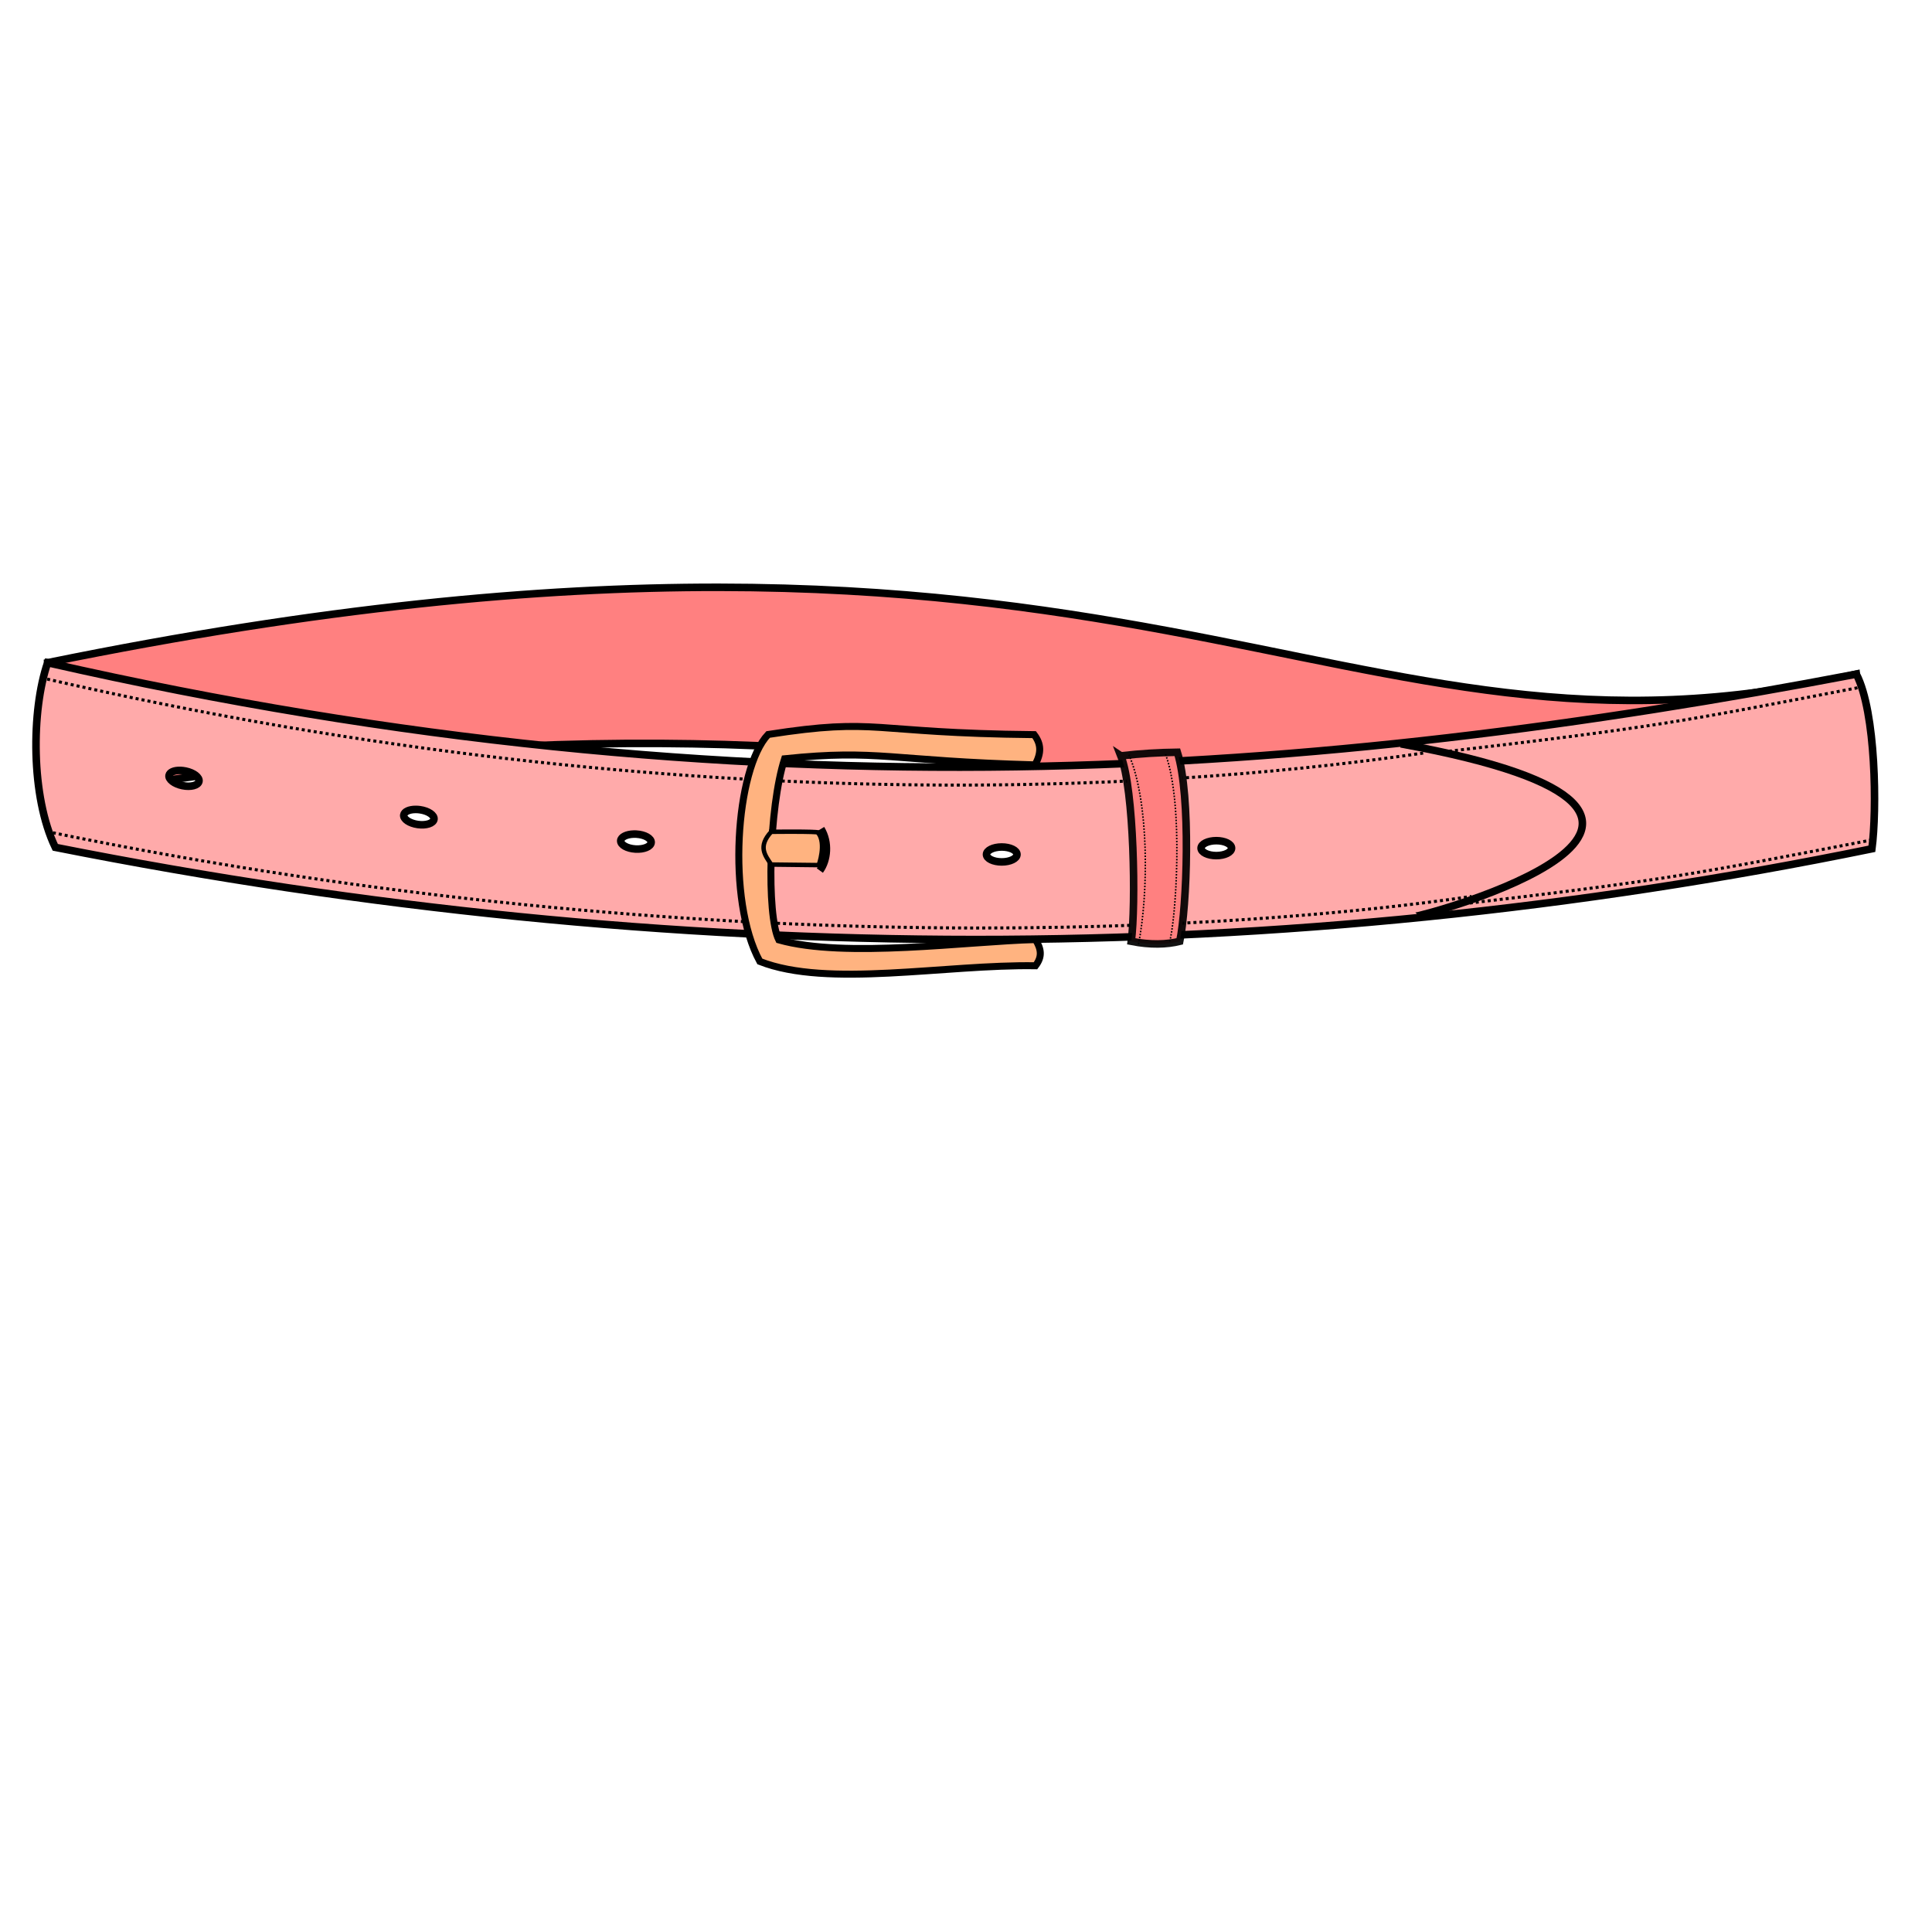
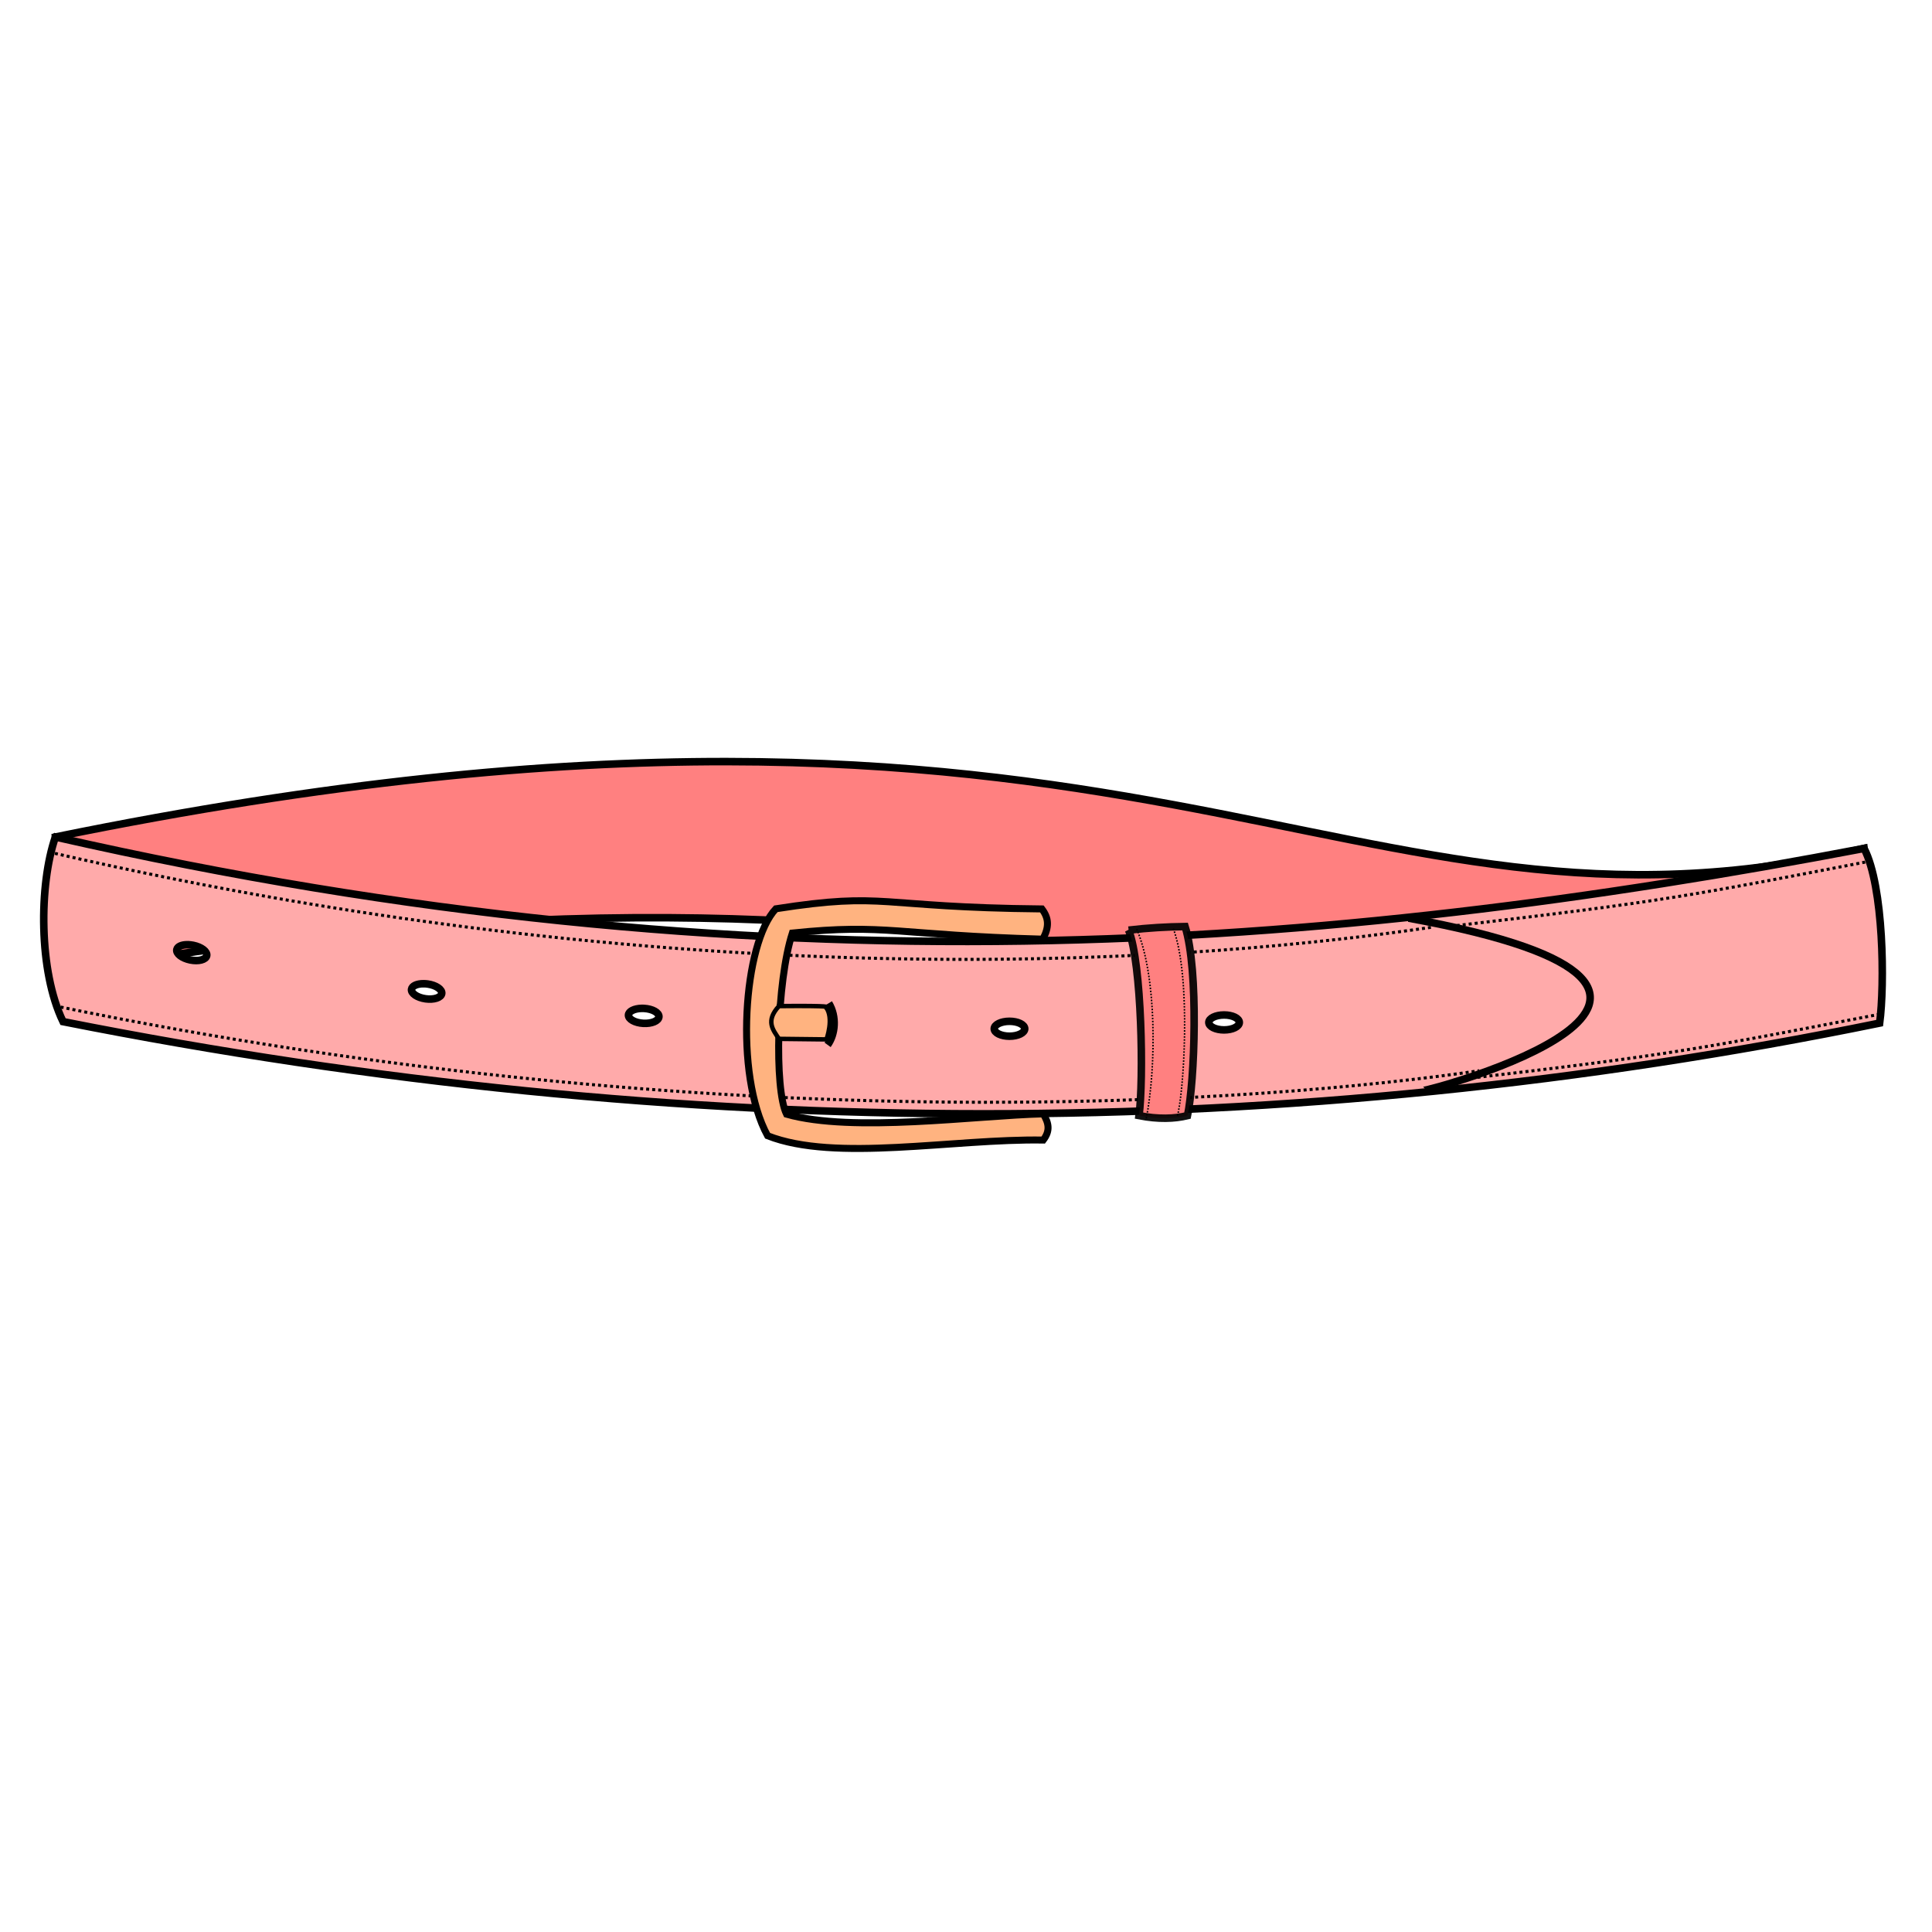
<svg xmlns="http://www.w3.org/2000/svg" viewBox="0 0 256 256" id="svg4206" version="1.1">
  <style id="style3">
    svg { cursor: default; }
  </style>
  <defs id="defs4208">
    </defs>
  <g id="layer2" style="display:inline">
-     <path style="display:inline;opacity:1;fill:#ff8080;stroke:#000000;stroke-width:1px;stroke-linecap:butt;stroke-linejoin:miter;stroke-opacity:1" d="M 6.313,87.81 C 151.553,58.158 176.316,105.561 245.972,89.325 l 1.768,16.162 C 170.12,125 144.4,82.306 7.324,105.74 Z" id="path223-4" />
+     <path style="display:inline;opacity:1;fill:#ff8080;stroke:#000000;stroke-width:1px;stroke-linecap:butt;stroke-linejoin:miter;stroke-opacity:1" d="M 7.34,110.905 C 152.579,81.253 177.342,128.656 246.999,112.42 l 1.768,16.162 C 171.147,148.095 145.426,105.401 8.35,128.835 Z" id="path223-4" />
  </g>
  <g id="layer3" style="display:none;opacity:1" />
  <g id="layer1" style="display:inline">
-     <path style="opacity:1;fill:#ffaaaa;stroke:#000000;stroke-width:1px;stroke-linecap:butt;stroke-linejoin:miter;stroke-opacity:1" d="m 6.312,87.811 c -2.181,6.338 -2.23,17.747 1.012,24.465 82.188,16.314 162.565,16.203 240.713,0.193 0.676,-5.076 0.555,-18.088 -2.064,-23.145 C 175.224,102.795 99.771,109.073 6.312,87.811 Z m 17.537,14.273 a 2.021,0.99 11.547 0 1 0.73,0.08 2.021,0.99 11.547 0 1 1.783,1.375 2.021,0.99 11.547 0 1 -2.178,0.564 2.021,0.99 11.547 0 1 -1.783,-1.375 2.021,0.99 11.547 0 1 1.447,-0.645 z m 31.25,5.168 a 2.021,0.99 8.01 0 1 0.002,0 2.021,0.99 8.01 0 1 0.539,0.039 2.021,0.99 8.01 0 1 1.865,1.262 2.021,0.99 8.01 0 1 -2.141,0.699 2.021,0.99 8.01 0 1 -1.863,-1.262 2.021,0.99 8.01 0 1 1.598,-0.738 z m 28.877,3.268 a 2.021,0.99 3.352 0 1 0.205,0 2.021,0.99 3.352 0 1 0.143,0.006 2.021,0.99 3.352 0 1 1.959,1.107 2.021,0.99 3.352 0 1 -2.076,0.869 2.021,0.99 3.352 0 1 -1.959,-1.105 2.021,0.99 3.352 0 1 1.729,-0.877 z m 77.193,0.873 a 2.021,0.99 0 0 1 2.021,0.99 2.021,0.99 0 0 1 -2.021,0.99 2.021,0.99 0 0 1 -2.021,-0.99 2.021,0.99 0 0 1 2.021,-0.99 z m -28.434,0.838 a 2.021,0.99 0 0 1 2.021,0.99 2.021,0.99 0 0 1 -2.021,0.988 2.021,0.99 0 0 1 -2.021,-0.988 2.021,0.99 0 0 1 2.021,-0.99 z" id="path223" />
-     <path style="opacity:1;fill:none;stroke:#000000;stroke-width:0.4;stroke-linecap:butt;stroke-linejoin:miter;stroke-miterlimit:4;stroke-dasharray:0.4, 0.4;stroke-dashoffset:0;stroke-opacity:1" d="M 5.467,89.803 C 93.435,110.136 160.315,103.932 188.597,99.782" id="path1009" />
-     <path style="display:inline;opacity:1;fill:none;stroke:#000000;stroke-width:0.4;stroke-linecap:butt;stroke-linejoin:miter;stroke-miterlimit:4;stroke-dasharray:0.4, 0.4;stroke-dashoffset:0;stroke-opacity:1" d="M 6.218,110.183 C 95.354,128.552 166.693,122.932 194.975,118.782" id="path1009-1" />
-     <path style="display:inline;opacity:1;fill:#ff8080;stroke:#000000;stroke-width:1px;stroke-linecap:butt;stroke-linejoin:miter;stroke-opacity:0.926" d="m 148.521,100.154 c 1.756,4.415 2.009,19.848 1.38,24.577 2.541,0.5 4.689,0.425 6.423,0 0.944,-4.392 1.513,-19.237 -0.318,-25.054 -2.384,0.032 -4.907,0.17 -7.484,0.478 z" id="path1069" />
-     <path style="display:inline;opacity:1;fill:none;stroke:#000000;stroke-width:0.4;stroke-linecap:butt;stroke-linejoin:miter;stroke-miterlimit:4;stroke-dasharray:0.4, 0.4;stroke-dashoffset:0;stroke-opacity:1" d="m 191.57,120.036 c 29.691,-3.455 32.756,-4.189 56.495,-8.745" id="path1009-4" />
-     <path style="display:inline;opacity:1;fill:none;stroke:#000000;stroke-width:0.4;stroke-linecap:butt;stroke-linejoin:miter;stroke-miterlimit:4;stroke-dasharray:0.4, 0.4;stroke-dashoffset:0;stroke-opacity:1" d="m 190.405,99.733 c 29.691,-3.455 32.756,-4.189 56.495,-8.745" id="path1009-4-4" />
+     <path style="opacity:1;fill:#ffaaaa;stroke:#000000;stroke-width:1px;stroke-linecap:butt;stroke-linejoin:miter;stroke-opacity:1" d="m 7.339,110.906 c -2.181,6.338 -2.23,17.747 1.012,24.465 82.188,16.314 162.565,16.203 240.713,0.193 0.676,-5.076 0.555,-18.088 -2.064,-23.145 -70.748,13.471 -146.202,19.749 -239.66,-1.514 z m 17.537,14.273 a 2.021,0.99 11.547 0 1 0.73,0.08 2.021,0.99 11.547 0 1 1.783,1.375 2.021,0.99 11.547 0 1 -2.178,0.564 2.021,0.99 11.547 0 1 -1.783,-1.375 2.021,0.99 11.547 0 1 1.447,-0.645 z m 31.25,5.168 a 2.021,0.99 8.01 0 1 0.002,0 2.021,0.99 8.01 0 1 0.539,0.039 2.021,0.99 8.01 0 1 1.865,1.262 2.021,0.99 8.01 0 1 -2.141,0.699 2.021,0.99 8.01 0 1 -1.863,-1.262 2.021,0.99 8.01 0 1 1.598,-0.738 z m 28.877,3.268 a 2.021,0.99 3.352 0 1 0.205,0 2.021,0.99 3.352 0 1 0.143,0.006 2.021,0.99 3.352 0 1 1.959,1.107 2.021,0.99 3.352 0 1 -2.076,0.869 2.021,0.99 3.352 0 1 -1.959,-1.105 2.021,0.99 3.352 0 1 1.729,-0.877 z m 77.193,0.873 a 2.021,0.99 0 0 1 2.021,0.99 2.021,0.99 0 0 1 -2.021,0.99 2.021,0.99 0 0 1 -2.021,-0.99 2.021,0.99 0 0 1 2.021,-0.99 z m -28.434,0.838 a 2.021,0.99 0 0 1 2.021,0.99 2.021,0.99 0 0 1 -2.021,0.988 2.021,0.99 0 0 1 -2.021,-0.988 2.021,0.99 0 0 1 2.021,-0.99 z" id="path223" />
+     <path style="opacity:1;fill:none;stroke:#000000;stroke-width:0.4;stroke-linecap:butt;stroke-linejoin:miter;stroke-miterlimit:4;stroke-dasharray:0.4, 0.4;stroke-dashoffset:0;stroke-opacity:1" d="m 6.494,112.898 c 87.967,20.332 154.848,14.129 183.13,9.979" id="path1009" />
+     <path style="display:inline;opacity:1;fill:none;stroke:#000000;stroke-width:0.4;stroke-linecap:butt;stroke-linejoin:miter;stroke-miterlimit:4;stroke-dasharray:0.4, 0.4;stroke-dashoffset:0;stroke-opacity:1" d="M 7.245,133.278 C 96.38,151.647 167.72,146.027 196.001,141.877" id="path1009-1" />
+     <path style="display:inline;opacity:1;fill:#ff8080;stroke:#000000;stroke-width:1px;stroke-linecap:butt;stroke-linejoin:miter;stroke-opacity:0.926" d="m 149.547,123.249 c 1.756,4.415 2.009,19.848 1.38,24.577 2.541,0.5 4.689,0.425 6.423,0 0.944,-4.392 1.513,-19.237 -0.318,-25.054 -2.384,0.032 -4.907,0.17 -7.484,0.478 z" id="path1069" />
+     <path style="display:inline;opacity:1;fill:none;stroke:#000000;stroke-width:0.4;stroke-linecap:butt;stroke-linejoin:miter;stroke-miterlimit:4;stroke-dasharray:0.4, 0.4;stroke-dashoffset:0;stroke-opacity:1" d="m 192.596,143.131 c 29.691,-3.455 32.756,-4.189 56.495,-8.745" id="path1009-4" />
+     <path style="display:inline;opacity:1;fill:none;stroke:#000000;stroke-width:0.4;stroke-linecap:butt;stroke-linejoin:miter;stroke-miterlimit:4;stroke-dasharray:0.4, 0.4;stroke-dashoffset:0;stroke-opacity:1" d="m 191.431,122.828 c 29.691,-3.455 32.756,-4.189 56.495,-8.745" id="path1009-4-4" />
  </g>
  <g id="layer4" style="display:inline">
-     <path style="opacity:1;fill:#ffb380;stroke:#000000;stroke-width:0.926px;stroke-linecap:butt;stroke-linejoin:miter;stroke-opacity:1" d="m 137.15,101.35 c -19.235,-0.522 -20.708,-2.109 -33.187,-0.811 -2.085,6.441 -2.418,20.705 -0.767,24.002 8.778,2.492 25.067,0.173 34.013,-0.043 0.783,1.282 0.911,2.28 10e-6,3.47 -11.928,-0.193 -27.558,2.97 -36.528,-0.573 -4.435,-8.115 -3.202,-25.523 1.096,-30.071 14.768,-2.301 13.311,-0.19 35.252,0.02 0.95,1.262 0.975,2.41 0.121,4.005 z" id="path1036" />
-     <path style="opacity:1;fill:#ffb380;stroke:#000000;stroke-width:0.59;stroke-linecap:butt;stroke-linejoin:miter;stroke-opacity:1" d="m 102.191,110.216 c 7.524,-0.072 6.222,0.145 6.222,0.145 1.112,1.43 0.072,4.269 0.072,4.269 l -6.294,-0.072 c -0.812,-1.215 -1.805,-2.378 0,-4.341 z" id="path1040" />
-     <path style="opacity:1;fill:none;stroke:#000000;stroke-width:1px;stroke-linecap:butt;stroke-linejoin:miter;stroke-opacity:1" d="m 108.786,109.832 c 1.09,1.799 0.857,4.134 -0.149,5.524" id="path1042" />
-     <path style="opacity:1;fill:none;stroke:#000000;stroke-width:1px;stroke-linecap:butt;stroke-linejoin:miter;stroke-opacity:1" d="m 185.624,98.562 c 52.961,9.681 1.927,23.102 2.017,22.825" id="path1071" />
-     <path style="display:inline;opacity:1;fill:none;stroke:#000000;stroke-width:0.2;stroke-linecap:butt;stroke-linejoin:miter;stroke-miterlimit:4;stroke-dasharray:0.2, 0.2;stroke-dashoffset:0;stroke-opacity:1" d="m 149.591,100.01 c 2.666,6.19 2.62,18.338 1.253,25.185" id="path1065" />
-     <path style="display:inline;opacity:1;fill:none;stroke:#000000;stroke-width:0.2;stroke-linecap:butt;stroke-linejoin:miter;stroke-miterlimit:4;stroke-dasharray:0.2, 0.2;stroke-dashoffset:0;stroke-opacity:1" d="m 154.446,99.95 c 2.446,6.682 1.359,22.21 0.494,24.991" id="path1065-0" />
+     <path style="opacity:1;fill:#ffb380;stroke:#000000;stroke-width:0.926px;stroke-linecap:butt;stroke-linejoin:miter;stroke-opacity:1" d="m 138.177,124.445 c -19.235,-0.522 -20.708,-2.109 -33.187,-0.811 -2.085,6.441 -2.418,20.705 -0.767,24.002 8.778,2.492 25.067,0.173 34.013,-0.043 0.783,1.282 0.911,2.28 1e-5,3.47 -11.928,-0.193 -27.558,2.97 -36.528,-0.573 -4.435,-8.115 -3.202,-25.523 1.096,-30.071 14.768,-2.301 13.311,-0.19 35.252,0.02 0.95,1.262 0.975,2.41 0.121,4.005 z" id="path1036" />
+     <path style="opacity:1;fill:#ffb380;stroke:#000000;stroke-width:0.59;stroke-linecap:butt;stroke-linejoin:miter;stroke-opacity:1" d="m 103.217,133.312 c 7.524,-0.072 6.222,0.145 6.222,0.145 1.112,1.43 0.072,4.269 0.072,4.269 l -6.294,-0.072 c -0.812,-1.215 -1.805,-2.378 0,-4.341 z" id="path1040" />
+     <path style="opacity:1;fill:none;stroke:#000000;stroke-width:1px;stroke-linecap:butt;stroke-linejoin:miter;stroke-opacity:1" d="m 109.813,132.927 c 1.09,1.799 0.857,4.134 -0.149,5.524" id="path1042" />
+     <path style="opacity:1;fill:none;stroke:#000000;stroke-width:1px;stroke-linecap:butt;stroke-linejoin:miter;stroke-opacity:1" d="m 186.651,121.657 c 52.961,9.681 1.927,23.102 2.017,22.825" id="path1071" />
+     <path style="display:inline;opacity:1;fill:none;stroke:#000000;stroke-width:0.2;stroke-linecap:butt;stroke-linejoin:miter;stroke-miterlimit:4;stroke-dasharray:0.2, 0.2;stroke-dashoffset:0;stroke-opacity:1" d="m 150.617,123.105 c 2.666,6.19 2.62,18.338 1.253,25.185" id="path1065" />
+     <path style="display:inline;opacity:1;fill:none;stroke:#000000;stroke-width:0.2;stroke-linecap:butt;stroke-linejoin:miter;stroke-miterlimit:4;stroke-dasharray:0.2, 0.2;stroke-dashoffset:0;stroke-opacity:1" d="m 155.472,123.045 c 2.446,6.682 1.359,22.21 0.494,24.991" id="path1065-0" />
  </g>
  <g id="layer5" style="display:inline" />
</svg>
